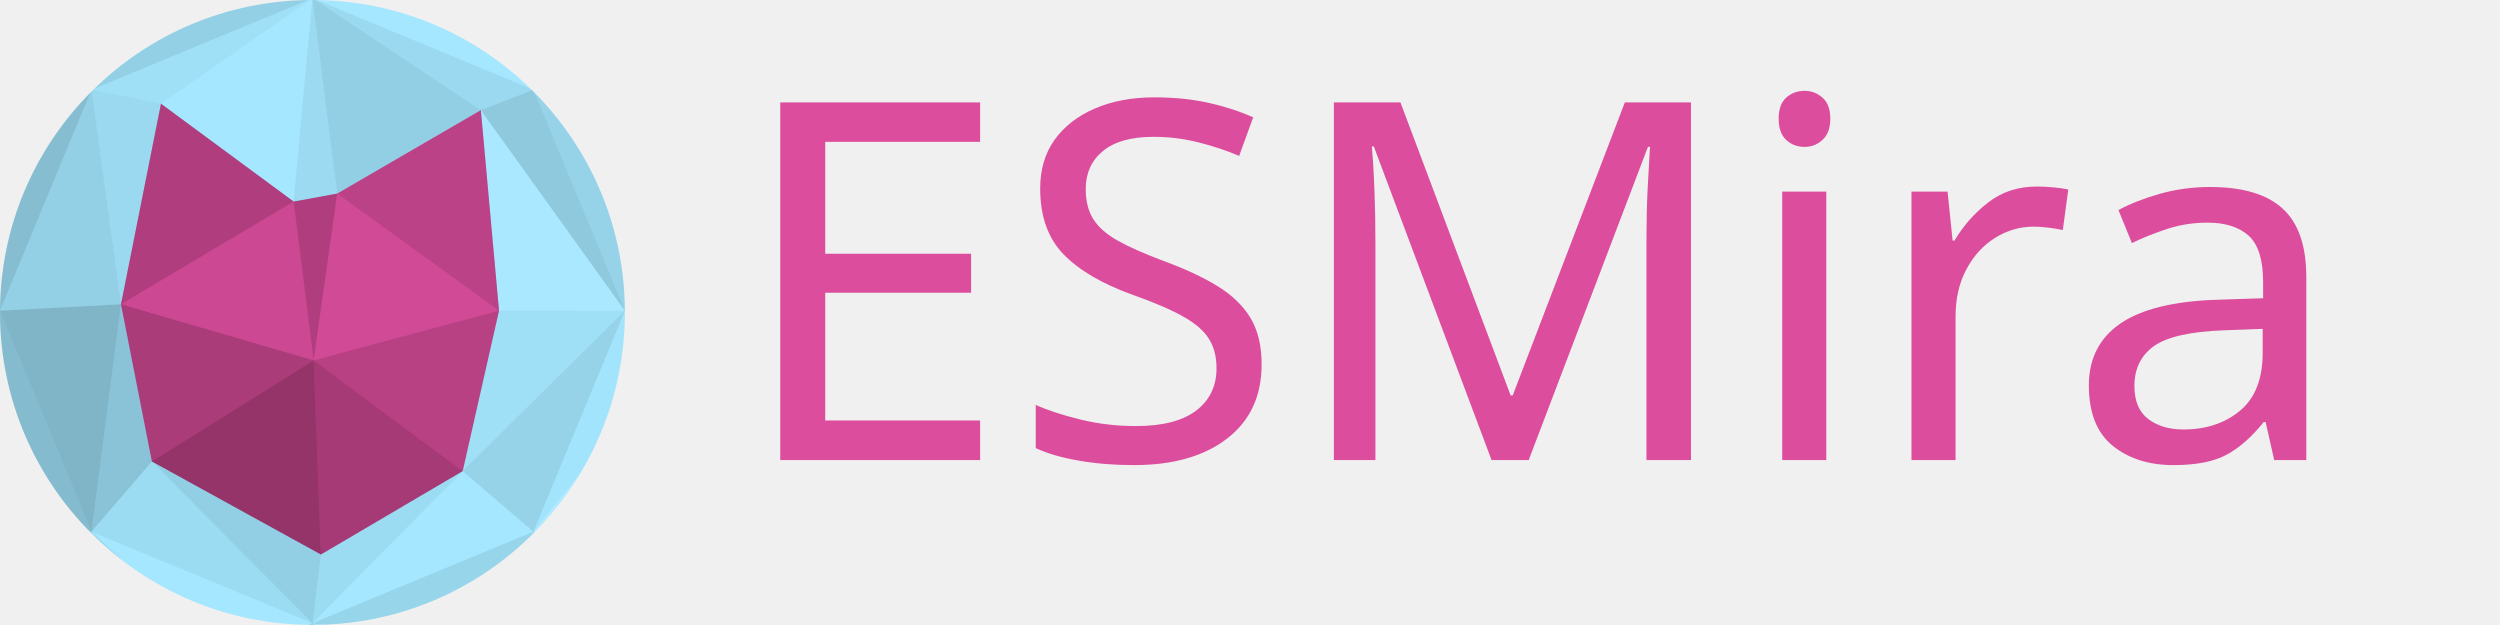
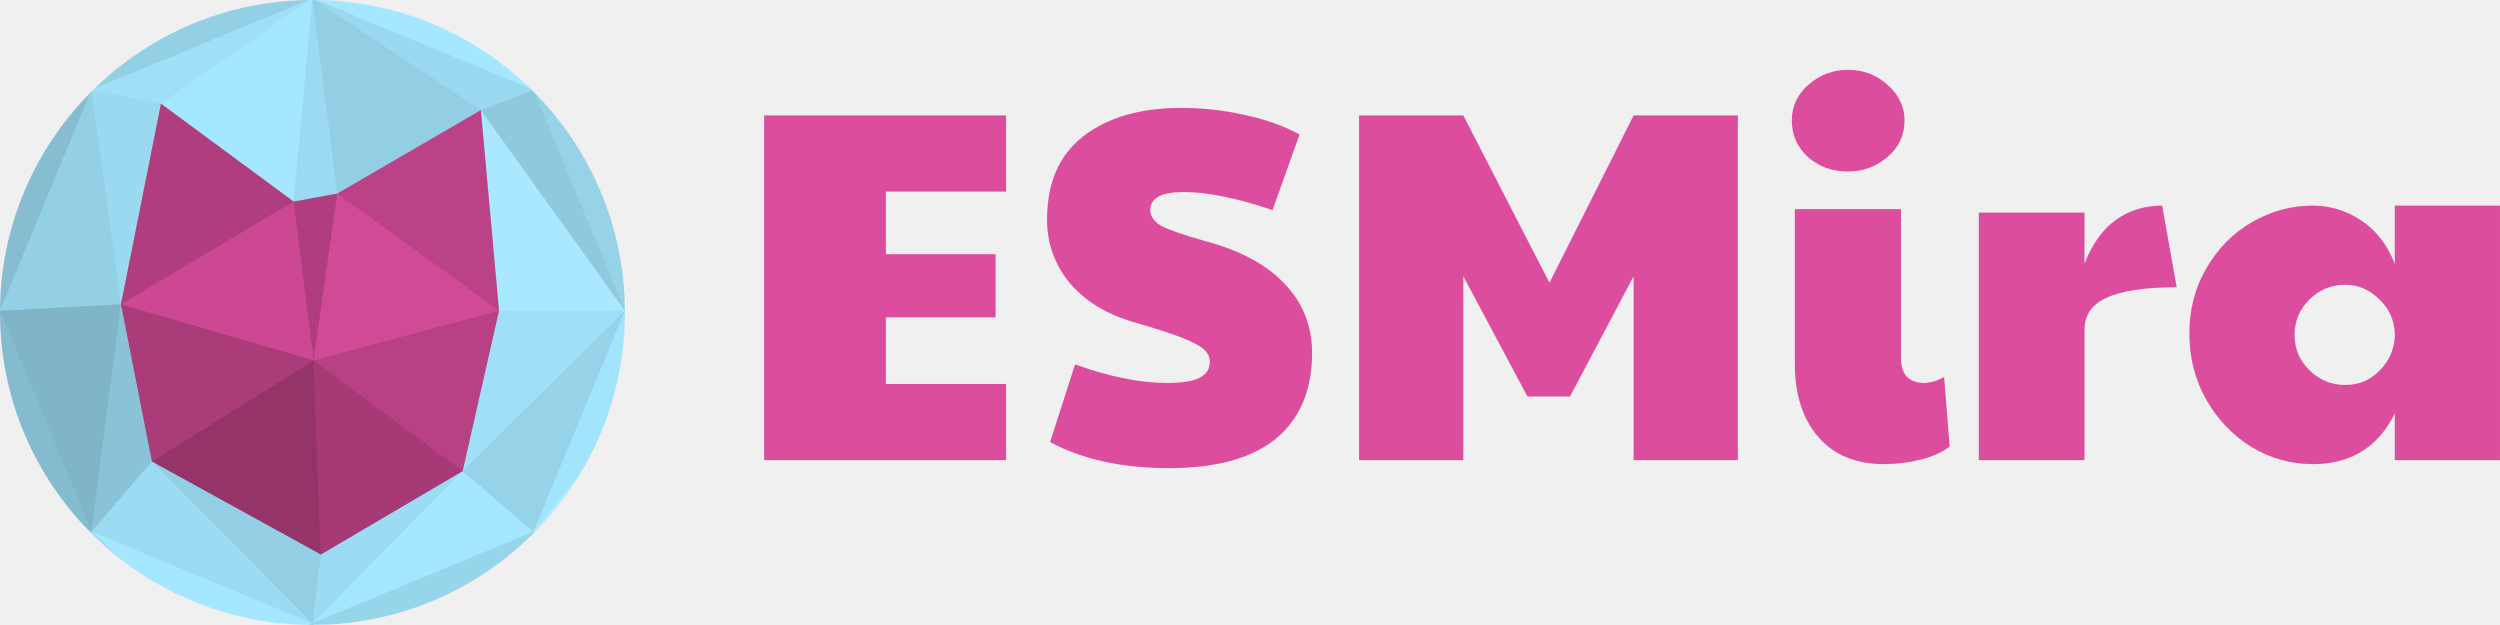
<svg xmlns="http://www.w3.org/2000/svg" id="svg1286" version="1.1" viewBox="0 0 264.051 66" height="66mm" width="264.051mm">
  <defs id="defs1280">
    <clipPath id="clipPath1281" clipPathUnits="userSpaceOnUse">
      <circle r="33" cy="54" cx="54" id="circle1283" style="opacity:1;fill:#000000;fill-opacity:1;stroke:none;stroke-width:0.409;stroke-opacity:1" />
    </clipPath>
  </defs>
  <g transform="translate(0,-42)" style="display:inline" id="layer10">
    <circle r="33" cy="75" cx="33" id="path1291" style="display:inline;opacity:1;fill:#a4e7ff;fill-opacity:1;stroke:none;stroke-width:0.428;stroke-opacity:1" />
  </g>
  <g transform="translate(0,-42)" style="display:inline;opacity:1" id="layer11">
    <g transform="translate(-21,21)" clip-path="url(#clipPath1281)" id="g245">
      <path style="display:inline;opacity:0.5;fill:#000000;fill-opacity:0.211;stroke:none;stroke-width:0.155;stroke-linecap:butt;stroke-linejoin:miter;stroke-miterlimit:4;stroke-dasharray:none;stroke-opacity:1;enable-background:new" d="M 71.786,32.634 54,20.814 56.621,41.444 Z" id="path66" />
      <path style="display:inline;opacity:0.5;fill:#000000;fill-opacity:0.108;stroke:none;stroke-width:0.155;stroke-linecap:butt;stroke-linejoin:miter;stroke-miterlimit:4;stroke-dasharray:none;stroke-opacity:1;enable-background:new" d="m 54,20.814 2.621,20.629 -4.607,0.847 z" id="path68" />
      <path style="display:inline;opacity:0.5;fill:#000000;fill-opacity:0;stroke:none;stroke-width:0.155;stroke-linecap:butt;stroke-linejoin:miter;stroke-miterlimit:4;stroke-dasharray:none;stroke-opacity:1;enable-background:new" d="M 54,20.814 52.014,42.291 38.001,31.956 Z" id="path70" />
      <path style="display:inline;opacity:0.5;fill:#000000;fill-opacity:0.061;stroke:none;stroke-width:0.155;stroke-linecap:butt;stroke-linejoin:miter;stroke-miterlimit:4;stroke-dasharray:none;stroke-opacity:1;enable-background:new" d="M 54,20.814 38.001,31.956 30.662,30.481 Z" id="path72" />
      <path style="display:inline;opacity:0.5;fill:#000000;fill-opacity:0.117;stroke:none;stroke-width:0.155;stroke-linecap:butt;stroke-linejoin:miter;stroke-miterlimit:4;stroke-dasharray:none;stroke-opacity:1;enable-background:new" d="M 38.001,31.956 33.777,53.134 30.662,30.481 Z" id="path74" />
      <path style="display:inline;opacity:0.5;fill:#000000;fill-opacity:0.202;stroke:none;stroke-width:0.155;stroke-linecap:butt;stroke-linejoin:miter;stroke-miterlimit:4;stroke-dasharray:none;stroke-opacity:1;enable-background:new" d="m 30.662,30.481 3.115,22.653 -12.782,0.685 z" id="path76" />
      <path style="display:inline;opacity:0.5;fill:#000000;fill-opacity:0.437;stroke:none;stroke-width:0.155;stroke-linecap:butt;stroke-linejoin:miter;stroke-miterlimit:4;stroke-dasharray:none;stroke-opacity:1;enable-background:new" d="M 33.777,53.134 30.662,77.157 20.996,53.819 Z" id="path78" />
      <path style="display:inline;opacity:0.5;fill:#000000;fill-opacity:0.315;stroke:none;stroke-width:0.155;stroke-linecap:butt;stroke-linejoin:miter;stroke-miterlimit:4;stroke-dasharray:none;stroke-opacity:1;enable-background:new" d="m 33.777,53.134 3.263,16.603 -6.378,7.419 z" id="path80" />
      <path style="display:inline;opacity:0.5;fill:#000000;fill-opacity:0.094;stroke:none;stroke-width:0.155;stroke-linecap:butt;stroke-linejoin:miter;stroke-miterlimit:4;stroke-dasharray:none;stroke-opacity:1;enable-background:new" d="M 37.041,69.737 54,86.823 30.662,77.157 Z" id="path82" />
      <path style="display:inline;opacity:0.5;fill:#000000;fill-opacity:0.211;stroke:none;stroke-width:0.155;stroke-linecap:butt;stroke-linejoin:miter;stroke-miterlimit:4;stroke-dasharray:none;stroke-opacity:1;enable-background:new" d="m 37.041,69.737 16.959,17.086 0.893,-7.259 z" id="path84" />
      <path style="display:inline;opacity:0.5;fill:#000000;fill-opacity:0.094;stroke:none;stroke-width:0.155;stroke-linecap:butt;stroke-linejoin:miter;stroke-miterlimit:4;stroke-dasharray:none;stroke-opacity:1;enable-background:new" d="M 54.893,79.564 69.866,70.754 54,86.823 Z" id="path86" />
      <path style="display:inline;opacity:0.5;fill:#000000;fill-opacity:0;stroke:none;stroke-width:0.155;stroke-linecap:butt;stroke-linejoin:miter;stroke-miterlimit:4;stroke-dasharray:none;stroke-opacity:1;enable-background:new" d="m 69.866,70.754 7.471,6.403 -23.338,9.667 z" id="path88" />
      <path style="display:inline;opacity:0.5;fill:#000000;fill-opacity:0.174;stroke:none;stroke-width:0.155;stroke-linecap:butt;stroke-linejoin:miter;stroke-miterlimit:4;stroke-dasharray:none;stroke-opacity:1;enable-background:new" d="m 69.866,70.754 7.471,6.403 9.667,-23.338 z" id="path90" />
      <path style="display:inline;opacity:0.5;fill:#000000;fill-opacity:0.061;stroke:none;stroke-width:0.155;stroke-linecap:butt;stroke-linejoin:miter;stroke-miterlimit:4;stroke-dasharray:none;stroke-opacity:1;enable-background:new" d="m 87.004,53.819 -13.299,-0.007 -3.839,16.942 z" id="path92" />
      <path style="display:inline;opacity:0.5;fill:#ffffff;fill-opacity:0.108;stroke:none;stroke-width:0.155;stroke-linecap:butt;stroke-linejoin:miter;stroke-miterlimit:4;stroke-dasharray:none;stroke-opacity:1;enable-background:new" d="m 71.786,32.634 15.218,21.185 -13.299,-0.007 z" id="path94" />
      <path style="display:inline;opacity:0.5;fill:#000000;fill-opacity:0.258;stroke:none;stroke-width:0.155;stroke-linecap:butt;stroke-linejoin:miter;stroke-miterlimit:4;stroke-dasharray:none;stroke-opacity:1;enable-background:new" d="M 77.338,30.481 87.004,53.819 71.786,32.634 Z" id="path96" />
      <path style="display:inline;opacity:0.5;fill:#000000;fill-opacity:0.117;stroke:none;stroke-width:0.155;stroke-linecap:butt;stroke-linejoin:miter;stroke-miterlimit:4;stroke-dasharray:none;stroke-opacity:1;enable-background:new" d="M 77.338,30.481 71.786,32.634 54,20.814 Z" id="path98" />
      <path style="display:inline;opacity:0.5;fill:#000000;fill-opacity:0;stroke:none;stroke-width:0.155px;stroke-linecap:butt;stroke-linejoin:miter;stroke-opacity:1;enable-background:new" d="M 54,86.823 45.241,90.621 30.662,77.157 Z" id="path973" />
      <path style="display:inline;opacity:0.5;fill:#000000;fill-opacity:0.131;stroke:none;stroke-width:0.155px;stroke-linecap:butt;stroke-linejoin:miter;stroke-opacity:1;enable-background:new" d="M 30.662,77.157 23.29,90.621 H 45.241 Z" id="path979" />
      <path style="display:inline;opacity:0.5;fill:#000000;fill-opacity:0.357;stroke:none;stroke-width:0.155px;stroke-linecap:butt;stroke-linejoin:miter;stroke-opacity:1;enable-background:new" d="M 20.996,53.819 17.198,46.28 30.662,30.481 Z" id="path985" />
      <path style="display:inline;opacity:0.5;fill:#000000;fill-opacity:0.216;stroke:none;stroke-width:0.155px;stroke-linecap:butt;stroke-linejoin:miter;stroke-opacity:1;enable-background:new" d="M 30.662,30.481 17.198,21.446 v 24.834 z" id="path987" />
      <path style="display:inline;opacity:0.5;fill:#000000;fill-opacity:0.211;stroke:none;stroke-width:0.155px;stroke-linecap:butt;stroke-linejoin:miter;stroke-opacity:1;enable-background:new" d="m 77.338,30.481 4.047,-13.464 H 63.978 Z" id="path997" />
      <path style="display:inline;opacity:0.5;fill:#000000;fill-opacity:0;stroke:none;stroke-width:0.155px;stroke-linecap:butt;stroke-linejoin:miter;stroke-opacity:1;enable-background:new" d="M 77.338,30.481 63.978,17.017 54,20.814 Z" id="path999" />
      <path style="display:inline;opacity:0.5;fill:#000000;fill-opacity:0.169;stroke:none;stroke-width:0.155px;stroke-linecap:butt;stroke-linejoin:miter;stroke-opacity:1;enable-background:new" d="m 77.338,30.481 13.464,8.592 -3.798,14.745 z" id="path1003" />
      <path style="display:inline;opacity:0.5;fill:#000000;fill-opacity:0.08;stroke:none;stroke-width:0.155px;stroke-linecap:butt;stroke-linejoin:miter;stroke-opacity:1;enable-background:new" d="M 90.802,39.074 V 25.326 L 77.338,30.481 Z" id="path1005" />
      <path style="opacity:0.5;fill:#000000;fill-opacity:0.202;stroke:none;stroke-width:0.265px;stroke-linecap:butt;stroke-linejoin:miter;stroke-opacity:1" d="M 54,20.814 36.664,15.112 30.662,30.481 Z" id="path8064" />
      <path style="opacity:0.5;fill:#000000;fill-opacity:0.376;stroke:none;stroke-width:0.265px;stroke-linecap:butt;stroke-linejoin:miter;stroke-opacity:1" d="M 36.664,15.112 17.198,21.446 30.662,30.481 Z" id="path8066" />
      <path style="opacity:0.5;fill:#000000;fill-opacity:0.07;stroke:none;stroke-width:0.265px;stroke-linecap:butt;stroke-linejoin:miter;stroke-opacity:1" d="m 36.664,15.112 27.314,1.904 -9.978,3.798 z" id="path8068" />
      <path style="opacity:0.5;fill:#000000;fill-opacity:0.15;stroke:none;stroke-width:0.265px;stroke-linecap:butt;stroke-linejoin:miter;stroke-opacity:1" d="m 36.664,15.112 15.592,-10.111 16.82,3.969 z" id="path8072" />
      <path style="opacity:0.5;fill:#eeeeee;fill-opacity:0;stroke:none;stroke-width:0.265px;stroke-linecap:butt;stroke-linejoin:miter;stroke-opacity:1" d="m 81.384,17.017 9.418,8.309 -13.464,5.155 z" id="path8076" />
      <path style="opacity:0.5;fill:#000000;fill-opacity:0.094;stroke:none;stroke-width:0.265px;stroke-linecap:butt;stroke-linejoin:miter;stroke-opacity:1" d="m 81.384,17.017 19.644,4.054 -10.226,4.255 z" id="path8078" />
      <path style="opacity:0.5;fill:#000000;fill-opacity:0.305;stroke:none;stroke-width:0.265px;stroke-linecap:butt;stroke-linejoin:miter;stroke-opacity:1" d="M 63.978,17.017 69.075,8.97 36.664,15.112 Z" id="path8080" />
      <path style="opacity:0.5;fill:#000000;fill-opacity:0.15;stroke:none;stroke-width:0.265px;stroke-linecap:butt;stroke-linejoin:miter;stroke-opacity:1" d="M 69.075,8.97 81.384,17.017 H 63.978 Z" id="path8082" />
      <path style="opacity:0.5;fill:#000000;fill-opacity:0.263;stroke:none;stroke-width:0.265px;stroke-linecap:butt;stroke-linejoin:miter;stroke-opacity:1" d="M 69.075,8.97 74.468,4.066 81.384,17.017 Z" id="path8084" />
      <path style="opacity:0.5;fill:#000000;fill-opacity:0.099;stroke:none;stroke-width:0.265px;stroke-linecap:butt;stroke-linejoin:miter;stroke-opacity:1" d="m 74.468,4.066 -22.213,0.936 16.82,3.969 z" id="path8086" />
      <path style="opacity:0.5;fill:#000000;fill-opacity:0.122;stroke:none;stroke-width:0.265px;stroke-linecap:butt;stroke-linejoin:miter;stroke-opacity:1" d="M 74.468,4.066 89.535,12.551 81.384,17.017 Z" id="path8088" />
      <path style="opacity:0.5;fill:#000000;fill-opacity:0.296;stroke:none;stroke-width:0.265px;stroke-linecap:butt;stroke-linejoin:miter;stroke-opacity:1" d="M 89.535,12.551 101.028,21.071 81.384,17.017 Z" id="path8090" />
      <path style="opacity:0.5;fill:#000000;fill-opacity:0;stroke:none;stroke-width:0.265px;stroke-linecap:butt;stroke-linejoin:miter;stroke-opacity:1" d="M 74.468,4.066 94.68,6.17 89.535,12.551 Z" id="path8092" />
      <path style="opacity:0.5;fill:#ffffff;fill-opacity:0.296;stroke:none;stroke-width:0.265px;stroke-linecap:butt;stroke-linejoin:miter;stroke-opacity:1" d="M 94.68,6.17 101.028,21.071 89.535,12.551 Z" id="path8100" />
      <path style="opacity:0.5;fill:#000000;fill-opacity:0;stroke:none;stroke-width:0.265px;stroke-linecap:butt;stroke-linejoin:miter;stroke-opacity:1" d="M 99.257,0 104.001,14.489 94.68,6.17 Z" id="path8102" />
      <path style="opacity:0.5;fill:#000000;fill-opacity:0.136;stroke:none;stroke-width:0.265px;stroke-linecap:butt;stroke-linejoin:miter;stroke-opacity:1" d="M 104.001,14.489 101.028,21.071 94.68,6.17 Z" id="path8104" />
      <path style="opacity:0.5;fill:#000000;fill-opacity:0.014;stroke:none;stroke-width:0.265px;stroke-linecap:butt;stroke-linejoin:miter;stroke-opacity:1" d="m 108,21 -6.972,0.071 2.973,-6.582 z" id="path8110" />
      <path style="opacity:0.5;fill:#ffffff;fill-opacity:0.648;stroke:none;stroke-width:0.265px;stroke-linecap:butt;stroke-linejoin:miter;stroke-opacity:1" d="M 101.028,21.071 90.802,39.074 V 25.326 Z" id="path8112" />
      <path style="opacity:0.5;fill:#ffffff;fill-opacity:0.254;stroke:none;stroke-width:0.265px;stroke-linecap:butt;stroke-linejoin:miter;stroke-opacity:1" d="M 101.028,21.071 108,50.264 90.802,39.074 Z" id="path8114" />
      <path style="opacity:0.5;fill:#ffffff;fill-opacity:0.873;stroke:none;stroke-width:0.265px;stroke-linecap:butt;stroke-linejoin:miter;stroke-opacity:1" d="M 101.028,21.071 108,21 v 29.264 z" id="path8116" />
      <path style="opacity:0.5;fill:#000000;fill-opacity:0.08;stroke:none;stroke-width:0.265px;stroke-linecap:butt;stroke-linejoin:miter;stroke-opacity:1" d="M 87.004,53.819 108,50.264 90.802,39.074 Z" id="path8118" />
      <path style="opacity:0.5;fill:#000000;fill-opacity:0.202;stroke:none;stroke-width:0.265px;stroke-linecap:butt;stroke-linejoin:miter;stroke-opacity:1" d="M 108,50.264 90.242,61.131 87.004,53.819 Z" id="path8120" />
      <path style="opacity:0.5;fill:#000000;fill-opacity:0.023;stroke:none;stroke-width:0.265px;stroke-linecap:butt;stroke-linejoin:miter;stroke-opacity:1" d="M 90.242,61.131 77.338,77.157 87.004,53.819 Z" id="path8122" />
      <path style="opacity:0.5;fill:#000000;fill-opacity:0.085;stroke:none;stroke-width:0.265px;stroke-linecap:butt;stroke-linejoin:miter;stroke-opacity:1" d="M 99.257,0 74.468,4.066 94.68,6.17 Z" id="path8124" />
      <path style="opacity:0.5;fill:#ffffff;fill-opacity:0.39;stroke:none;stroke-width:0.265px;stroke-linecap:butt;stroke-linejoin:miter;stroke-opacity:1" d="M 99.257,0 H 67.469 l 6.999,4.066 z" id="path8126" />
      <path style="opacity:0.5;fill:#000000;fill-opacity:0.019;stroke:none;stroke-width:0.265px;stroke-linecap:butt;stroke-linejoin:miter;stroke-opacity:1" d="M 67.469,0 52.255,5.001 74.468,4.066 Z" id="path8128" />
      <path style="opacity:0.5;fill:#000000;fill-opacity:0.042;stroke:none;stroke-width:0.265px;stroke-linecap:butt;stroke-linejoin:miter;stroke-opacity:1" d="M 108,50.264 V 71.998 L 90.242,61.131 Z" id="path8130" />
      <path style="opacity:0.5;fill:#ffffff;fill-opacity:0.31;stroke:none;stroke-width:0.265px;stroke-linecap:butt;stroke-linejoin:miter;stroke-opacity:1" d="M 108,71.998 77.338,77.157 90.242,61.131 Z" id="path8132" />
      <path style="opacity:0.5;fill:#000000;fill-opacity:0.108;stroke:none;stroke-width:0.265px;stroke-linecap:butt;stroke-linejoin:miter;stroke-opacity:1" d="m 77.338,77.157 24.905,5.991 5.757,-11.15 z" id="path8134" />
      <path style="opacity:0.5;fill:#000000;fill-opacity:0;stroke:none;stroke-width:0.265px;stroke-linecap:butt;stroke-linejoin:miter;stroke-opacity:1" d="M 102.243,83.148 108,93.637 V 71.998 Z" id="path8138" />
      <path style="opacity:0.5;fill:#ffffff;fill-opacity:0.418;stroke:none;stroke-width:0.265px;stroke-linecap:butt;stroke-linejoin:miter;stroke-opacity:1" d="m 77.338,77.157 30.662,16.48 -5.757,-10.489 z" id="path8140" />
      <path style="opacity:0.5;fill:#000000;fill-opacity:0.16;stroke:none;stroke-width:0.265px;stroke-linecap:butt;stroke-linejoin:miter;stroke-opacity:1" d="M 54,86.823 108,93.637 77.338,77.157 Z" id="path8142" />
      <path style="opacity:0.5;fill:#000000;fill-opacity:0.202;stroke:none;stroke-width:0.265px;stroke-linecap:butt;stroke-linejoin:miter;stroke-opacity:1" d="M 45.241,90.621 70.776,102.614 54,86.823 Z" id="path8144" />
      <path style="opacity:0.5;fill:#000000;fill-opacity:0.07;stroke:none;stroke-width:0.265px;stroke-linecap:butt;stroke-linejoin:miter;stroke-opacity:1" d="M 70.776,102.614 108,93.637 54,86.823 Z" id="path8146" />
      <path style="opacity:0.5;fill:#ffffff;fill-opacity:0.897;stroke:none;stroke-width:0.265px;stroke-linecap:butt;stroke-linejoin:miter;stroke-opacity:1" d="M 96.573,103.842 70.776,102.614 108,93.637 Z" id="path8150" />
      <path style="opacity:0.5;fill:#ffffff;fill-opacity:0.244;stroke:none;stroke-width:0.265px;stroke-linecap:butt;stroke-linejoin:miter;stroke-opacity:1" d="m 87,108 -16.224,-5.386 25.797,1.228 z" id="path8154" />
      <path style="opacity:0.5;fill:#000000;fill-opacity:0.131;stroke:none;stroke-width:0.265px;stroke-linecap:butt;stroke-linejoin:miter;stroke-opacity:1" d="M 67.469,0 H 28.443 l 23.812,5.001 z" id="path8156" />
      <path style="opacity:0.5;fill:#000000;fill-opacity:0;stroke:none;stroke-width:0.265px;stroke-linecap:butt;stroke-linejoin:miter;stroke-opacity:1" d="M 28.443,0 36.664,15.112 52.255,5.001 Z" id="path8158" />
      <path style="opacity:0.5;fill:#000000;fill-opacity:0.23;stroke:none;stroke-width:0.265px;stroke-linecap:butt;stroke-linejoin:miter;stroke-opacity:1" d="M 28.443,0 17.198,21.446 36.664,15.112 Z" id="path8160" />
      <path style="opacity:0.5;fill:#000000;fill-opacity:0.103;stroke:none;stroke-width:0.265px;stroke-linecap:butt;stroke-linejoin:miter;stroke-opacity:1" d="M 28.443,0 7.749,11.144 17.198,21.446 Z" id="path8162" />
      <path style="opacity:0.5;fill:#000000;fill-opacity:0.211;stroke:none;stroke-width:0.265px;stroke-linecap:butt;stroke-linejoin:miter;stroke-opacity:1" d="M 7.749,11.144 0,1.4261113e-6 28.443,0 Z" id="path8164" />
      <path style="opacity:0.5;fill:#000000;fill-opacity:0.338;stroke:none;stroke-width:0.265px;stroke-linecap:butt;stroke-linejoin:miter;stroke-opacity:1" d="M 7.749,11.144 0,23.239 V 0 Z" id="path8166" />
      <path style="opacity:0.5;fill:#000000;fill-opacity:0.188;stroke:none;stroke-width:0.265px;stroke-linecap:butt;stroke-linejoin:miter;stroke-opacity:1" d="M 0,23.239 9.355,34.011 17.198,21.446 Z" id="path8168" />
      <path style="opacity:0.5;fill:#000000;fill-opacity:0.254;stroke:none;stroke-width:0.265px;stroke-linecap:butt;stroke-linejoin:miter;stroke-opacity:1" d="M 0,23.239 7.749,11.144 17.198,21.446 Z" id="path8170" />
      <path style="opacity:0.5;fill:#000000;fill-opacity:0.31;stroke:none;stroke-width:0.265px;stroke-linecap:butt;stroke-linejoin:miter;stroke-opacity:1" d="M 9.355,34.011 17.198,46.28 V 21.446 Z" id="path8172" />
      <path style="opacity:0.5;fill:#000000;fill-opacity:0.329;stroke:none;stroke-width:0.265px;stroke-linecap:butt;stroke-linejoin:miter;stroke-opacity:1" d="M 9.355,34.011 0,30.137 v -6.898 z" id="path8174" />
      <path style="opacity:0.5;fill:#000000;fill-opacity:0.545;stroke:none;stroke-width:0.265px;stroke-linecap:butt;stroke-linejoin:miter;stroke-opacity:1" d="M 0,30.137 17.198,46.28 9.355,34.011 Z" id="path8176" />
      <path style="opacity:0.5;fill:#000000;fill-opacity:0.418;stroke:none;stroke-width:0.265px;stroke-linecap:butt;stroke-linejoin:miter;stroke-opacity:1" d="M 17.198,46.28 0,42.705 V 30.137 Z" id="path8178" />
      <path style="opacity:0.5;fill:#000000;fill-opacity:0.484;stroke:none;stroke-width:0.265px;stroke-linecap:butt;stroke-linejoin:miter;stroke-opacity:1" d="M 20.996,53.819 0,67.84 17.198,46.28 Z" id="path8180" />
      <path style="opacity:0.5;fill:#000000;fill-opacity:0.291;stroke:none;stroke-width:0.265px;stroke-linecap:butt;stroke-linejoin:miter;stroke-opacity:1" d="M 17.198,46.28 0,42.705 v 25.135 z" id="path8182" />
      <path style="opacity:0.5;fill:#000000;fill-opacity:0.38;stroke:none;stroke-width:0.265px;stroke-linecap:butt;stroke-linejoin:miter;stroke-opacity:1" d="M 30.662,77.157 0,67.84 20.996,53.819 Z" id="path8184" />
      <path style="opacity:0.5;fill:#000000;fill-opacity:0.263;stroke:none;stroke-width:0.265px;stroke-linecap:butt;stroke-linejoin:miter;stroke-opacity:1" d="M 23.29,90.621 0,67.84 30.662,77.157 Z" id="path8186" />
      <path style="opacity:0.5;fill:#000000;fill-opacity:0.516;stroke:none;stroke-width:0.265px;stroke-linecap:butt;stroke-linejoin:miter;stroke-opacity:1" d="M 0,67.84 V 89.668 l 7.087,-5.292 z" id="path8188" />
      <path style="opacity:0.5;fill:#000000;fill-opacity:0.371;stroke:none;stroke-width:0.265px;stroke-linecap:butt;stroke-linejoin:miter;stroke-opacity:1" d="M 7.087,84.376 23.29,90.621 0,67.84 Z" id="path8190" />
      <path style="opacity:0.5;fill:#000000;fill-opacity:0.319;stroke:none;stroke-width:0.265px;stroke-linecap:butt;stroke-linejoin:miter;stroke-opacity:1" d="M 23.29,90.621 0,89.668 7.087,84.376 Z" id="path8192" />
      <path style="opacity:0.5;fill:#000000;fill-opacity:0;stroke:none;stroke-width:0.265px;stroke-linecap:butt;stroke-linejoin:miter;stroke-opacity:1" d="m 70.776,102.614 -22.868,5.386 h 39.092 z" id="path8194" />
      <path style="opacity:0.5;fill:#000000;fill-opacity:0.08;stroke:none;stroke-width:0.265px;stroke-linecap:butt;stroke-linejoin:miter;stroke-opacity:1" d="M 47.908,108 45.241,90.621 l 25.535,11.993 z" id="path8196" />
      <path style="opacity:0.5;fill:#000000;fill-opacity:0.347;stroke:none;stroke-width:0.265px;stroke-linecap:butt;stroke-linejoin:miter;stroke-opacity:1" d="M 47.908,108 23.29,90.621 l 21.952,2e-6 z" id="path8198" />
      <path style="opacity:0.5;fill:#000000;fill-opacity:0.432;stroke:none;stroke-width:0.265px;stroke-linecap:butt;stroke-linejoin:miter;stroke-opacity:1" d="M 23.29,90.621 8.315,101.385 0,89.668 Z" id="path8200" />
      <path style="opacity:0.5;fill:#000000;fill-opacity:0.455;stroke:none;stroke-width:0.265px;stroke-linecap:butt;stroke-linejoin:miter;stroke-opacity:1" d="M 47.908,108 H 36.286 L 23.29,90.621 Z" id="path8202" />
      <path style="opacity:0.5;fill:#000000;fill-opacity:0.329;stroke:none;stroke-width:0.265px;stroke-linecap:butt;stroke-linejoin:miter;stroke-opacity:1" d="M 8.315,101.385 36.286,108 23.29,90.621 Z" id="path8204" />
      <path style="opacity:0.5;fill:#000000;fill-opacity:0.418;stroke:none;stroke-width:0.265px;stroke-linecap:butt;stroke-linejoin:miter;stroke-opacity:1" d="m 8.315,101.385 -1.512,6.615 H 36.286 Z" id="path8206" />
      <path style="opacity:0.5;fill:#ffffff;fill-opacity:0.441;stroke:none;stroke-width:0.265px;stroke-linecap:butt;stroke-linejoin:miter;stroke-opacity:1" d="m 96.573,103.842 5.764,4.158 h 5.663 V 93.637 Z" id="path8241" />
      <path style="opacity:0.5;fill:#000000;fill-opacity:0.16;stroke:none;stroke-width:0.265px;stroke-linecap:butt;stroke-linejoin:miter;stroke-opacity:1" d="m 96.573,103.842 -9.573,4.158 h 15.337 z" id="path8243" />
      <path style="opacity:0.5;fill:#000000;fill-opacity:0.324;stroke:none;stroke-width:0.265px;stroke-linecap:butt;stroke-linejoin:miter;stroke-opacity:1" d="M 8.315,101.385 0,103.937 v 4.063 h 6.804 z" id="path8245" />
      <path style="opacity:0.5;fill:#000000;fill-opacity:0.512;stroke:none;stroke-width:0.265px;stroke-linecap:butt;stroke-linejoin:miter;stroke-opacity:1" d="M 0,103.937 V 89.668 l 8.315,11.717 z" id="path8247" />
      <path style="opacity:0.5;fill:#ffffff;fill-opacity:0.704;stroke:none;stroke-width:0.265px;stroke-linecap:butt;stroke-linejoin:miter;stroke-opacity:1" d="M 104.001,14.489 105.644,0 h 2.356 v 21 z" id="path8249" />
      <path style="opacity:0.5;fill:#fbfbfb;fill-opacity:0.291;stroke:none;stroke-width:0.265px;stroke-linecap:butt;stroke-linejoin:miter;stroke-opacity:1" d="m 105.644,0 h -6.387 l 4.744,14.489 z" id="path8251" />
      <path style="display:inline;opacity:0.5;fill:#000000;fill-opacity:0.051;stroke:none;stroke-width:0.155;stroke-linecap:butt;stroke-linejoin:miter;stroke-miterlimit:4;stroke-dasharray:none;stroke-opacity:1;enable-background:new" d="M 56.621,41.444 73.706,53.812 54.125,59.064 Z" id="path938" />
      <path style="display:inline;opacity:0.5;fill:#000000;fill-opacity:0.149;stroke:none;stroke-width:0.155;stroke-linecap:butt;stroke-linejoin:miter;stroke-miterlimit:4;stroke-dasharray:none;stroke-opacity:1;enable-background:new" d="M 56.621,41.444 71.786,32.634 73.706,53.812 Z" id="path940" />
      <path style="display:inline;opacity:0.5;fill:#000000;fill-opacity:0.2;stroke:none;stroke-width:0.155;stroke-linecap:butt;stroke-linejoin:miter;stroke-miterlimit:4;stroke-dasharray:none;stroke-opacity:1;enable-background:new" d="M 56.621,41.444 54.125,59.064 52.014,42.291 Z" id="path942" />
      <path style="display:inline;opacity:0.5;fill:#000000;fill-opacity:0.071;stroke:none;stroke-width:0.155;stroke-linecap:butt;stroke-linejoin:miter;stroke-miterlimit:4;stroke-dasharray:none;stroke-opacity:1;enable-background:new" d="m 52.014,42.291 2.112,16.773 -20.348,-5.93 z" id="path944" />
      <path style="display:inline;opacity:0.5;fill:#000000;fill-opacity:0.2;stroke:none;stroke-width:0.155;stroke-linecap:butt;stroke-linejoin:miter;stroke-miterlimit:4;stroke-dasharray:none;stroke-opacity:1;enable-background:new" d="m 38.001,31.956 14.013,10.335 -18.236,10.843 z" id="path946" />
      <path style="display:inline;opacity:0.5;fill:#000000;fill-opacity:0.231;stroke:none;stroke-width:0.155;stroke-linecap:butt;stroke-linejoin:miter;stroke-miterlimit:4;stroke-dasharray:none;stroke-opacity:1;enable-background:new" d="M 33.777,53.134 37.041,69.737 54.125,59.064 Z" id="path948" />
      <path style="display:inline;opacity:0.5;fill:#000000;fill-opacity:0.329;stroke:none;stroke-width:0.155;stroke-linecap:butt;stroke-linejoin:miter;stroke-miterlimit:4;stroke-dasharray:none;stroke-opacity:1;enable-background:new" d="m 54.125,59.064 0.768,20.5 -17.852,-9.827 z" id="path950" />
      <path style="display:inline;opacity:0.5;fill:#000000;fill-opacity:0.251;stroke:none;stroke-width:0.155;stroke-linecap:butt;stroke-linejoin:miter;stroke-miterlimit:4;stroke-dasharray:none;stroke-opacity:1;enable-background:new" d="m 54.125,59.064 15.741,11.69 -14.973,8.81 z" id="path952" />
      <path style="display:inline;opacity:0.5;fill:#000000;fill-opacity:0.169;stroke:none;stroke-width:0.155;stroke-linecap:butt;stroke-linejoin:miter;stroke-miterlimit:4;stroke-dasharray:none;stroke-opacity:1;enable-background:new" d="m 54.125,59.064 15.741,11.69 3.839,-16.942 z" id="path954" />
    </g>
  </g>
  <g style="display:inline" transform="translate(0,-231)" id="layer1">
    <path id="path1020" d="m 50.786,242.634 1.92,21.178 -3.839,16.942 -14.973,8.81 -17.852,-9.827 -3.263,-16.603 4.223,-21.178 14.013,10.335 4.607,-0.847 z" style="display:inline;fill:#dc4e9d;fill-opacity:1;stroke:none;stroke-width:0.155px;stroke-linecap:butt;stroke-linejoin:miter;stroke-opacity:1;enable-background:new" />
  </g>
  <g transform="translate(0,-42)" style="display:inline" id="layer9">
    <path style="display:inline;opacity:1;fill:#000000;fill-opacity:0.051;stroke:none;stroke-width:0.155;stroke-linecap:butt;stroke-linejoin:miter;stroke-miterlimit:4;stroke-dasharray:none;stroke-opacity:1;enable-background:new" d="M 35.621,62.444 52.706,74.812 33.125,80.064 Z" id="path883" />
    <path style="display:inline;opacity:1;fill:#000000;fill-opacity:0.149;stroke:none;stroke-width:0.155;stroke-linecap:butt;stroke-linejoin:miter;stroke-miterlimit:4;stroke-dasharray:none;stroke-opacity:1;enable-background:new" d="M 35.621,62.444 50.786,53.634 52.706,74.812 Z" id="path885" />
    <path style="display:inline;opacity:1;fill:#000000;fill-opacity:0.2;stroke:none;stroke-width:0.155;stroke-linecap:butt;stroke-linejoin:miter;stroke-miterlimit:4;stroke-dasharray:none;stroke-opacity:1;enable-background:new" d="M 35.621,62.444 33.125,80.064 31.014,63.291 Z" id="path887" />
    <path style="display:inline;opacity:1;fill:#000000;fill-opacity:0.071;stroke:none;stroke-width:0.155;stroke-linecap:butt;stroke-linejoin:miter;stroke-miterlimit:4;stroke-dasharray:none;stroke-opacity:1;enable-background:new" d="m 31.014,63.291 2.112,16.773 -20.348,-5.93 z" id="path889" />
    <path style="display:inline;opacity:1;fill:#000000;fill-opacity:0.2;stroke:none;stroke-width:0.155;stroke-linecap:butt;stroke-linejoin:miter;stroke-miterlimit:4;stroke-dasharray:none;stroke-opacity:1;enable-background:new" d="m 17.001,52.956 14.013,10.335 -18.236,10.843 z" id="path891" />
    <path style="display:inline;opacity:1;fill:#000000;fill-opacity:0.231;stroke:none;stroke-width:0.155;stroke-linecap:butt;stroke-linejoin:miter;stroke-miterlimit:4;stroke-dasharray:none;stroke-opacity:1;enable-background:new" d="M 12.777,74.134 16.041,90.737 33.125,80.064 Z" id="path893" />
    <path style="display:inline;opacity:1;fill:#000000;fill-opacity:0.329;stroke:none;stroke-width:0.155;stroke-linecap:butt;stroke-linejoin:miter;stroke-miterlimit:4;stroke-dasharray:none;stroke-opacity:1;enable-background:new" d="m 33.125,80.064 0.768,20.5 -17.852,-9.827 z" id="path895" />
    <path style="display:inline;opacity:1;fill:#000000;fill-opacity:0.251;stroke:none;stroke-width:0.155;stroke-linecap:butt;stroke-linejoin:miter;stroke-miterlimit:4;stroke-dasharray:none;stroke-opacity:1;enable-background:new" d="M 33.125,80.064 48.866,91.754 33.893,100.564 Z" id="path897" />
    <path style="display:inline;opacity:1;fill:#000000;fill-opacity:0.169;stroke:none;stroke-width:0.155;stroke-linecap:butt;stroke-linejoin:miter;stroke-miterlimit:4;stroke-dasharray:none;stroke-opacity:1;enable-background:new" d="m 33.125,80.064 15.741,11.69 3.839,-16.942 z" id="path899" />
-     <text id="text941" y="90.597" x="77.268" style="font-style:normal;font-weight:normal;font-size:10.583px;line-height:1.25;font-family:sans-serif;letter-spacing:0px;word-spacing:0px;fill:#b80000;fill-opacity:1;stroke:none;stroke-width:0.265" xml:space="preserve">
-       <tspan style="font-style:normal;font-variant:normal;font-weight:normal;font-stretch:normal;font-size:52.917px;font-family:'Paytone One';-inkscape-font-specification:'Paytone One';fill:#dc4e9d;fill-opacity:1;stroke-width:0.265" y="90.597" x="77.268" id="tspan939">ESMira</tspan>
-     </text>
+     <g id="text941" style="font-style:normal;font-weight:normal;font-size:10.583px;line-height:1.25;font-family:sans-serif;letter-spacing:0px;word-spacing:0px;fill:#b80000;fill-opacity:1;stroke:none;stroke-width:0.265" aria-label="ESMira">
+       <path id="path3831" style="font-style:normal;font-variant:normal;font-weight:normal;font-stretch:normal;font-size:52.917px;font-family:'Paytone One';-inkscape-font-specification:'Paytone One';fill:#dc4e9d;fill-opacity:1;stroke-width:0.265" d="m 80.707,54.19 h 25.559 v 8.043 H 93.566 v 6.615 h 11.589 v 6.668 H 93.566 v 7.038 h 12.7 v 8.043 H 80.707 Z" />
+       <path id="path3833" style="font-style:normal;font-variant:normal;font-weight:normal;font-stretch:normal;font-size:52.917px;font-family:'Paytone One';-inkscape-font-specification:'Paytone One';fill:#dc4e9d;fill-opacity:1;stroke-width:0.265" d="m 123.501,91.443 q -7.461,0 -12.594,-2.752 l 2.646,-8.202 q 5.45,1.958 9.737,1.958 2.328,0 3.387,-0.529 1.111,-0.582 1.111,-1.693 0,-0.741 -0.582,-1.27 -0.582,-0.582 -2.328,-1.27 -1.746,-0.688 -5.239,-1.693 -4.286,-1.27 -6.668,-4.128 -2.381,-2.91 -2.381,-6.668 0,-5.821 3.81,-8.784 3.863,-3.016 10.372,-3.016 3.387,0 6.668,0.741 3.281,0.688 5.821,2.064 l -2.857,7.99 q -2.963,-1.005 -5.186,-1.429 -2.17,-0.476 -4.233,-0.476 -3.493,0 -3.493,1.905 0,0.953 1.111,1.64 1.164,0.635 4.71,1.64 5.556,1.482 8.414,4.551 2.857,3.016 2.857,7.25 0,5.874 -3.81,9.049 -3.81,3.122 -11.271,3.122 z" />
+       <path id="path3835" style="font-style:normal;font-variant:normal;font-weight:normal;font-stretch:normal;font-size:52.917px;font-family:'Paytone One';-inkscape-font-specification:'Paytone One';fill:#dc4e9d;fill-opacity:1;stroke-width:0.265" d="m 143.546,54.19 h 11.007 l 9.102,17.674 8.89,-17.674 h 11.007 V 90.597 H 172.544 V 71.176 l -6.72,12.7 h -4.498 l -6.773,-12.7 v 19.42 h -11.007 z" />
+       <path id="path3837" style="font-style:normal;font-variant:normal;font-weight:normal;font-stretch:normal;font-size:52.917px;font-family:'Paytone One';-inkscape-font-specification:'Paytone One';fill:#dc4e9d;fill-opacity:1;stroke-width:0.265" d="m 198.988,91.02 q -4.445,0 -6.932,-2.857 -2.487,-2.857 -2.487,-7.779 V 64.086 h 11.218 v 15.822 q 0,1.217 0.635,1.905 0.688,0.635 1.746,0.635 1.058,0 2.17,-0.635 l 0.582,7.355 q -1.164,0.9 -3.069,1.376 -1.852,0.476 -3.863,0.476 z m -3.81,-30.903 q -2.487,0 -4.233,-1.535 -1.693,-1.587 -1.693,-3.863 0,-2.275 1.799,-3.81 1.799,-1.535 4.128,-1.535 2.434,0 4.18,1.587 1.799,1.587 1.799,3.757 0,2.328 -1.799,3.863 -1.799,1.535 -4.18,1.535 z" />
+       <path id="path3839" style="font-style:normal;font-variant:normal;font-weight:normal;font-stretch:normal;font-size:52.917px;font-family:'Paytone One';-inkscape-font-specification:'Paytone One';fill:#dc4e9d;fill-opacity:1;stroke-width:0.265" d="m 209.001,64.456 h 11.165 v 5.398 q 1.217,-3.122 3.281,-4.604 2.117,-1.535 4.921,-1.535 l 1.535,8.625 q -5.027,0 -7.408,1.111 -2.328,1.058 -2.328,3.387 V 90.597 H 209.001 Z" />
+       <path id="path3841" style="font-style:normal;font-variant:normal;font-weight:normal;font-stretch:normal;font-size:52.917px;font-family:'Paytone One';-inkscape-font-specification:'Paytone One';fill:#dc4e9d;fill-opacity:1;stroke-width:0.265" d="m 244.26,91.02 q -3.44,0 -6.456,-1.799 -2.963,-1.852 -4.763,-4.974 -1.799,-3.175 -1.799,-7.038 0,-3.81 1.799,-6.879 1.799,-3.122 4.815,-4.868 3.016,-1.746 6.403,-1.746 2.752,0 5.08,1.535 2.381,1.535 3.598,4.604 v -6.138 h 11.113 v 26.882 h -11.113 v -4.921 q -2.646,5.345 -8.678,5.345 z m 3.44,-8.361 q 2.117,0 3.598,-1.482 1.535,-1.535 1.64,-3.598 v -0.423 q -0.106,-2.117 -1.693,-3.598 -1.535,-1.482 -3.545,-1.482 -2.223,0 -3.81,1.587 -1.535,1.535 -1.535,3.704 0,2.223 1.587,3.757 1.587,1.535 3.757,1.535 z" />
+     </g>
  </g>
</svg>
